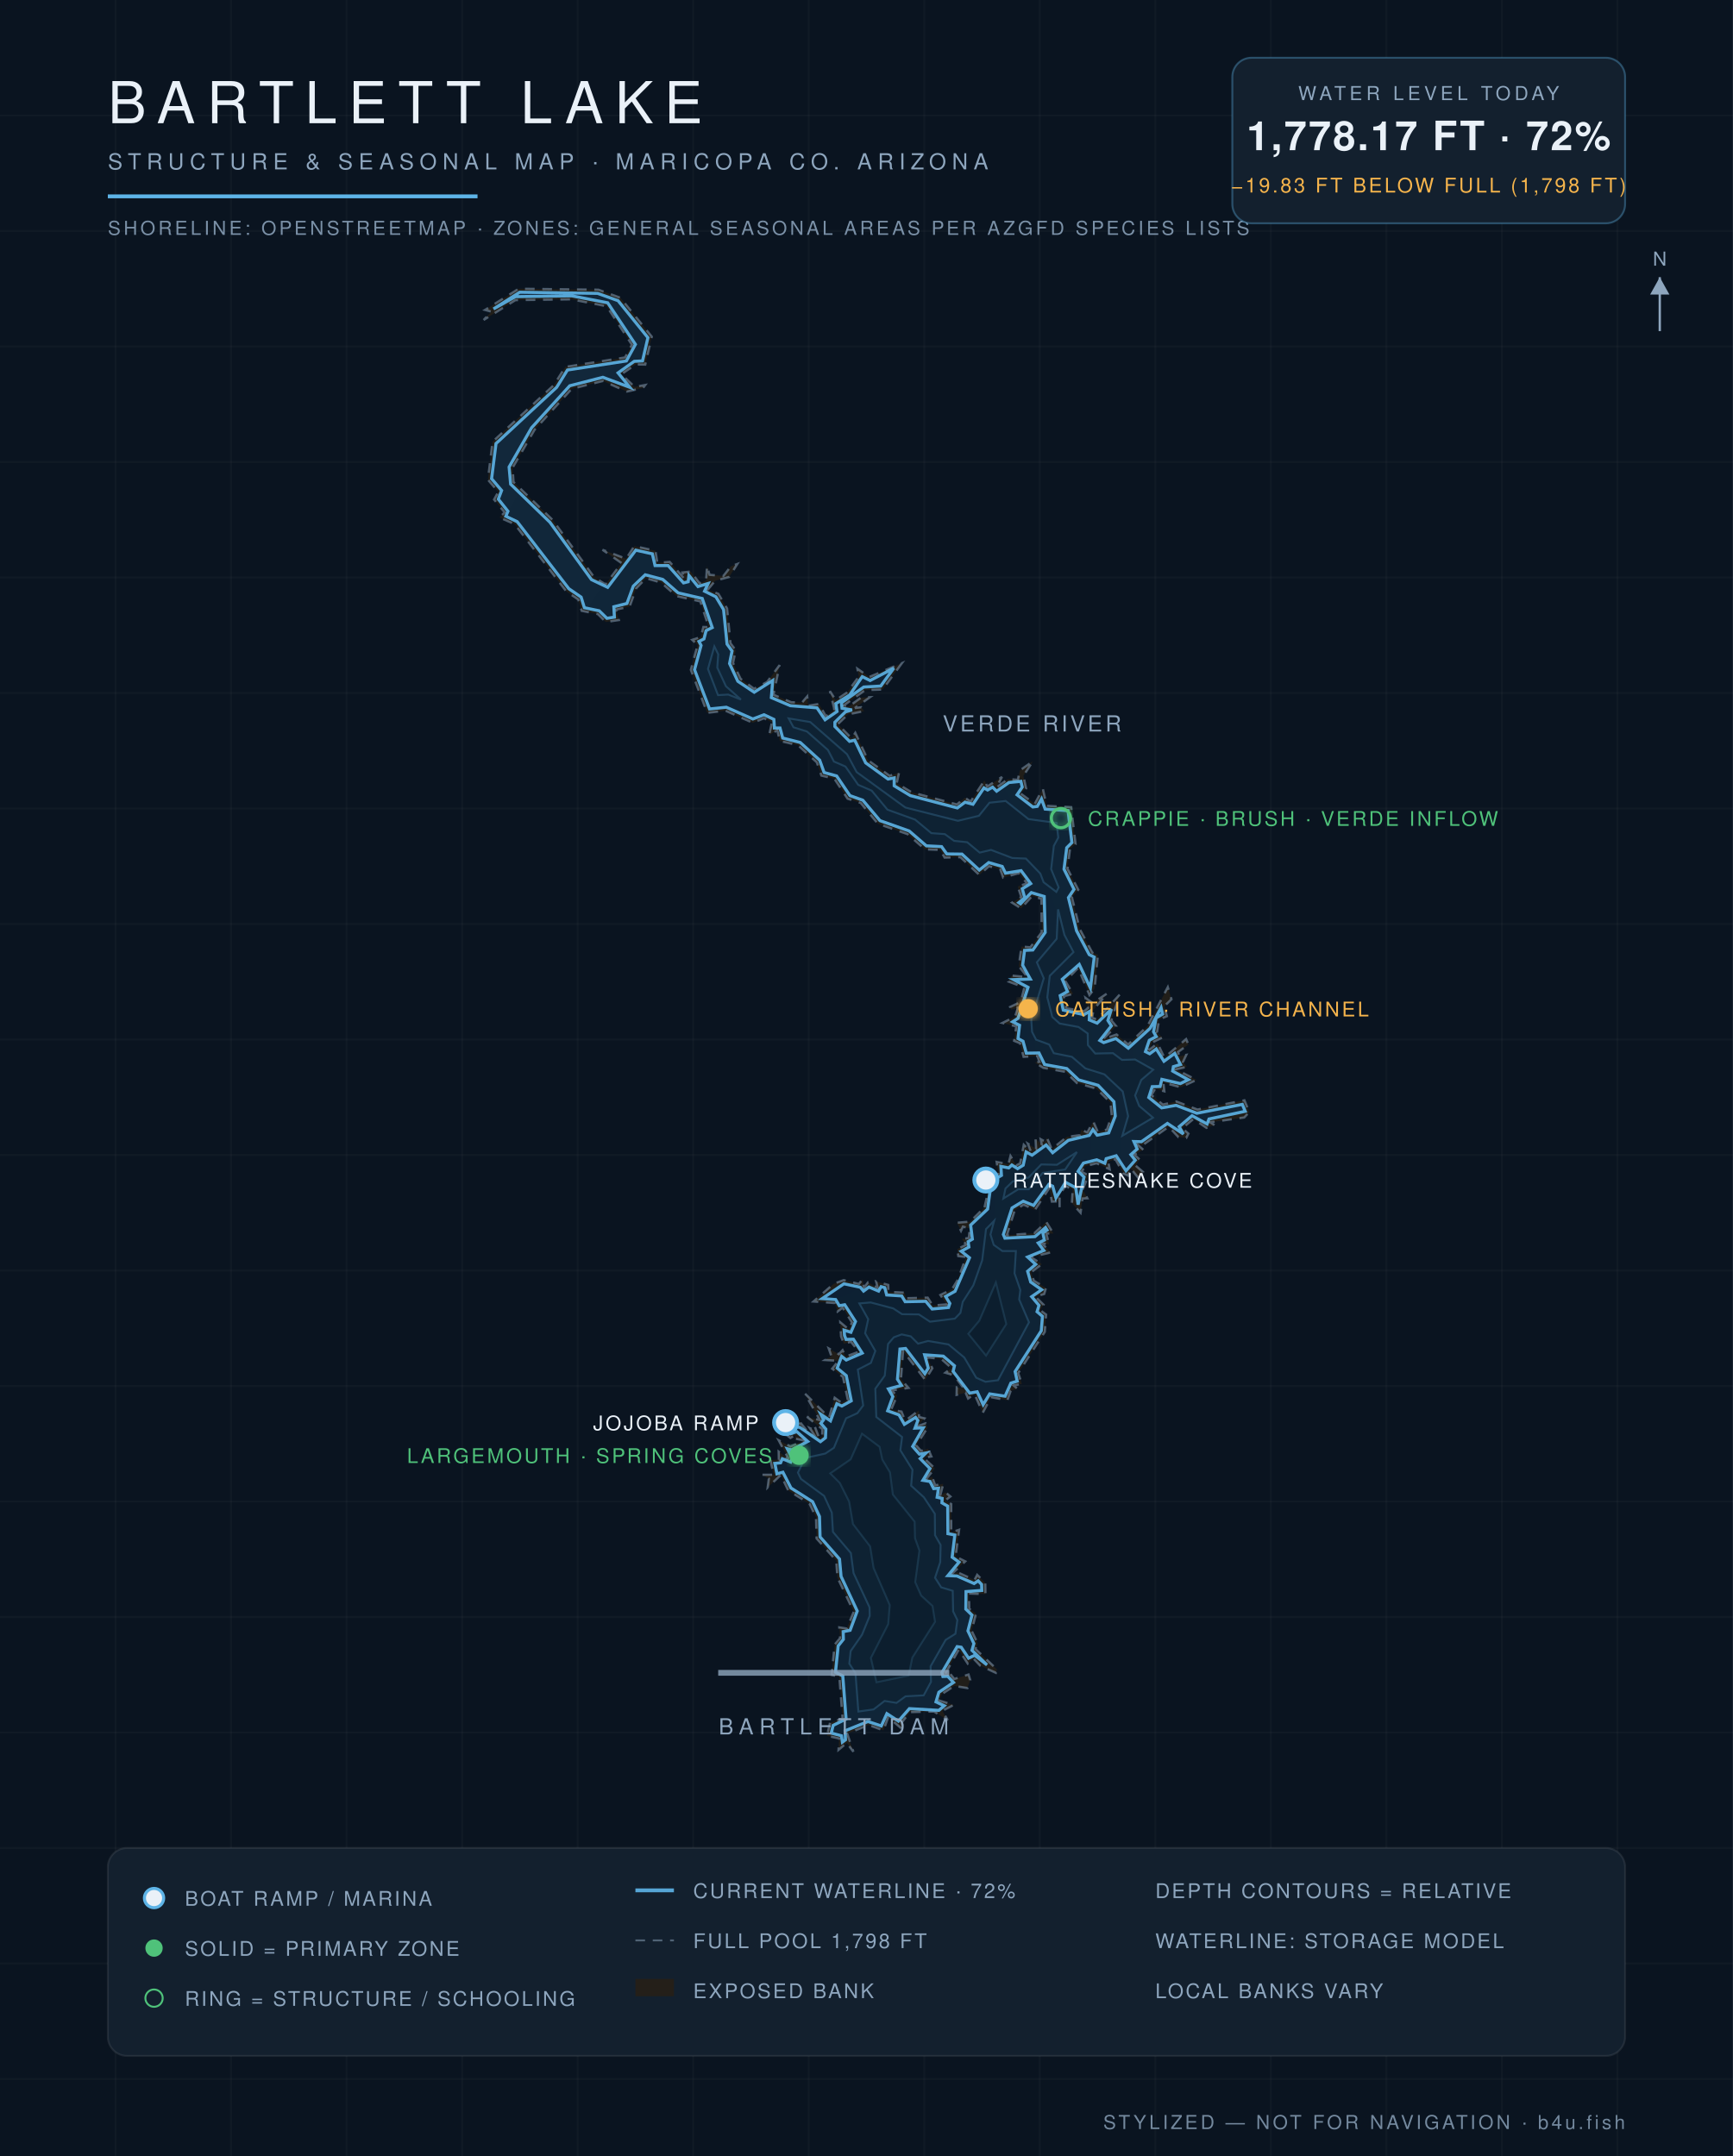
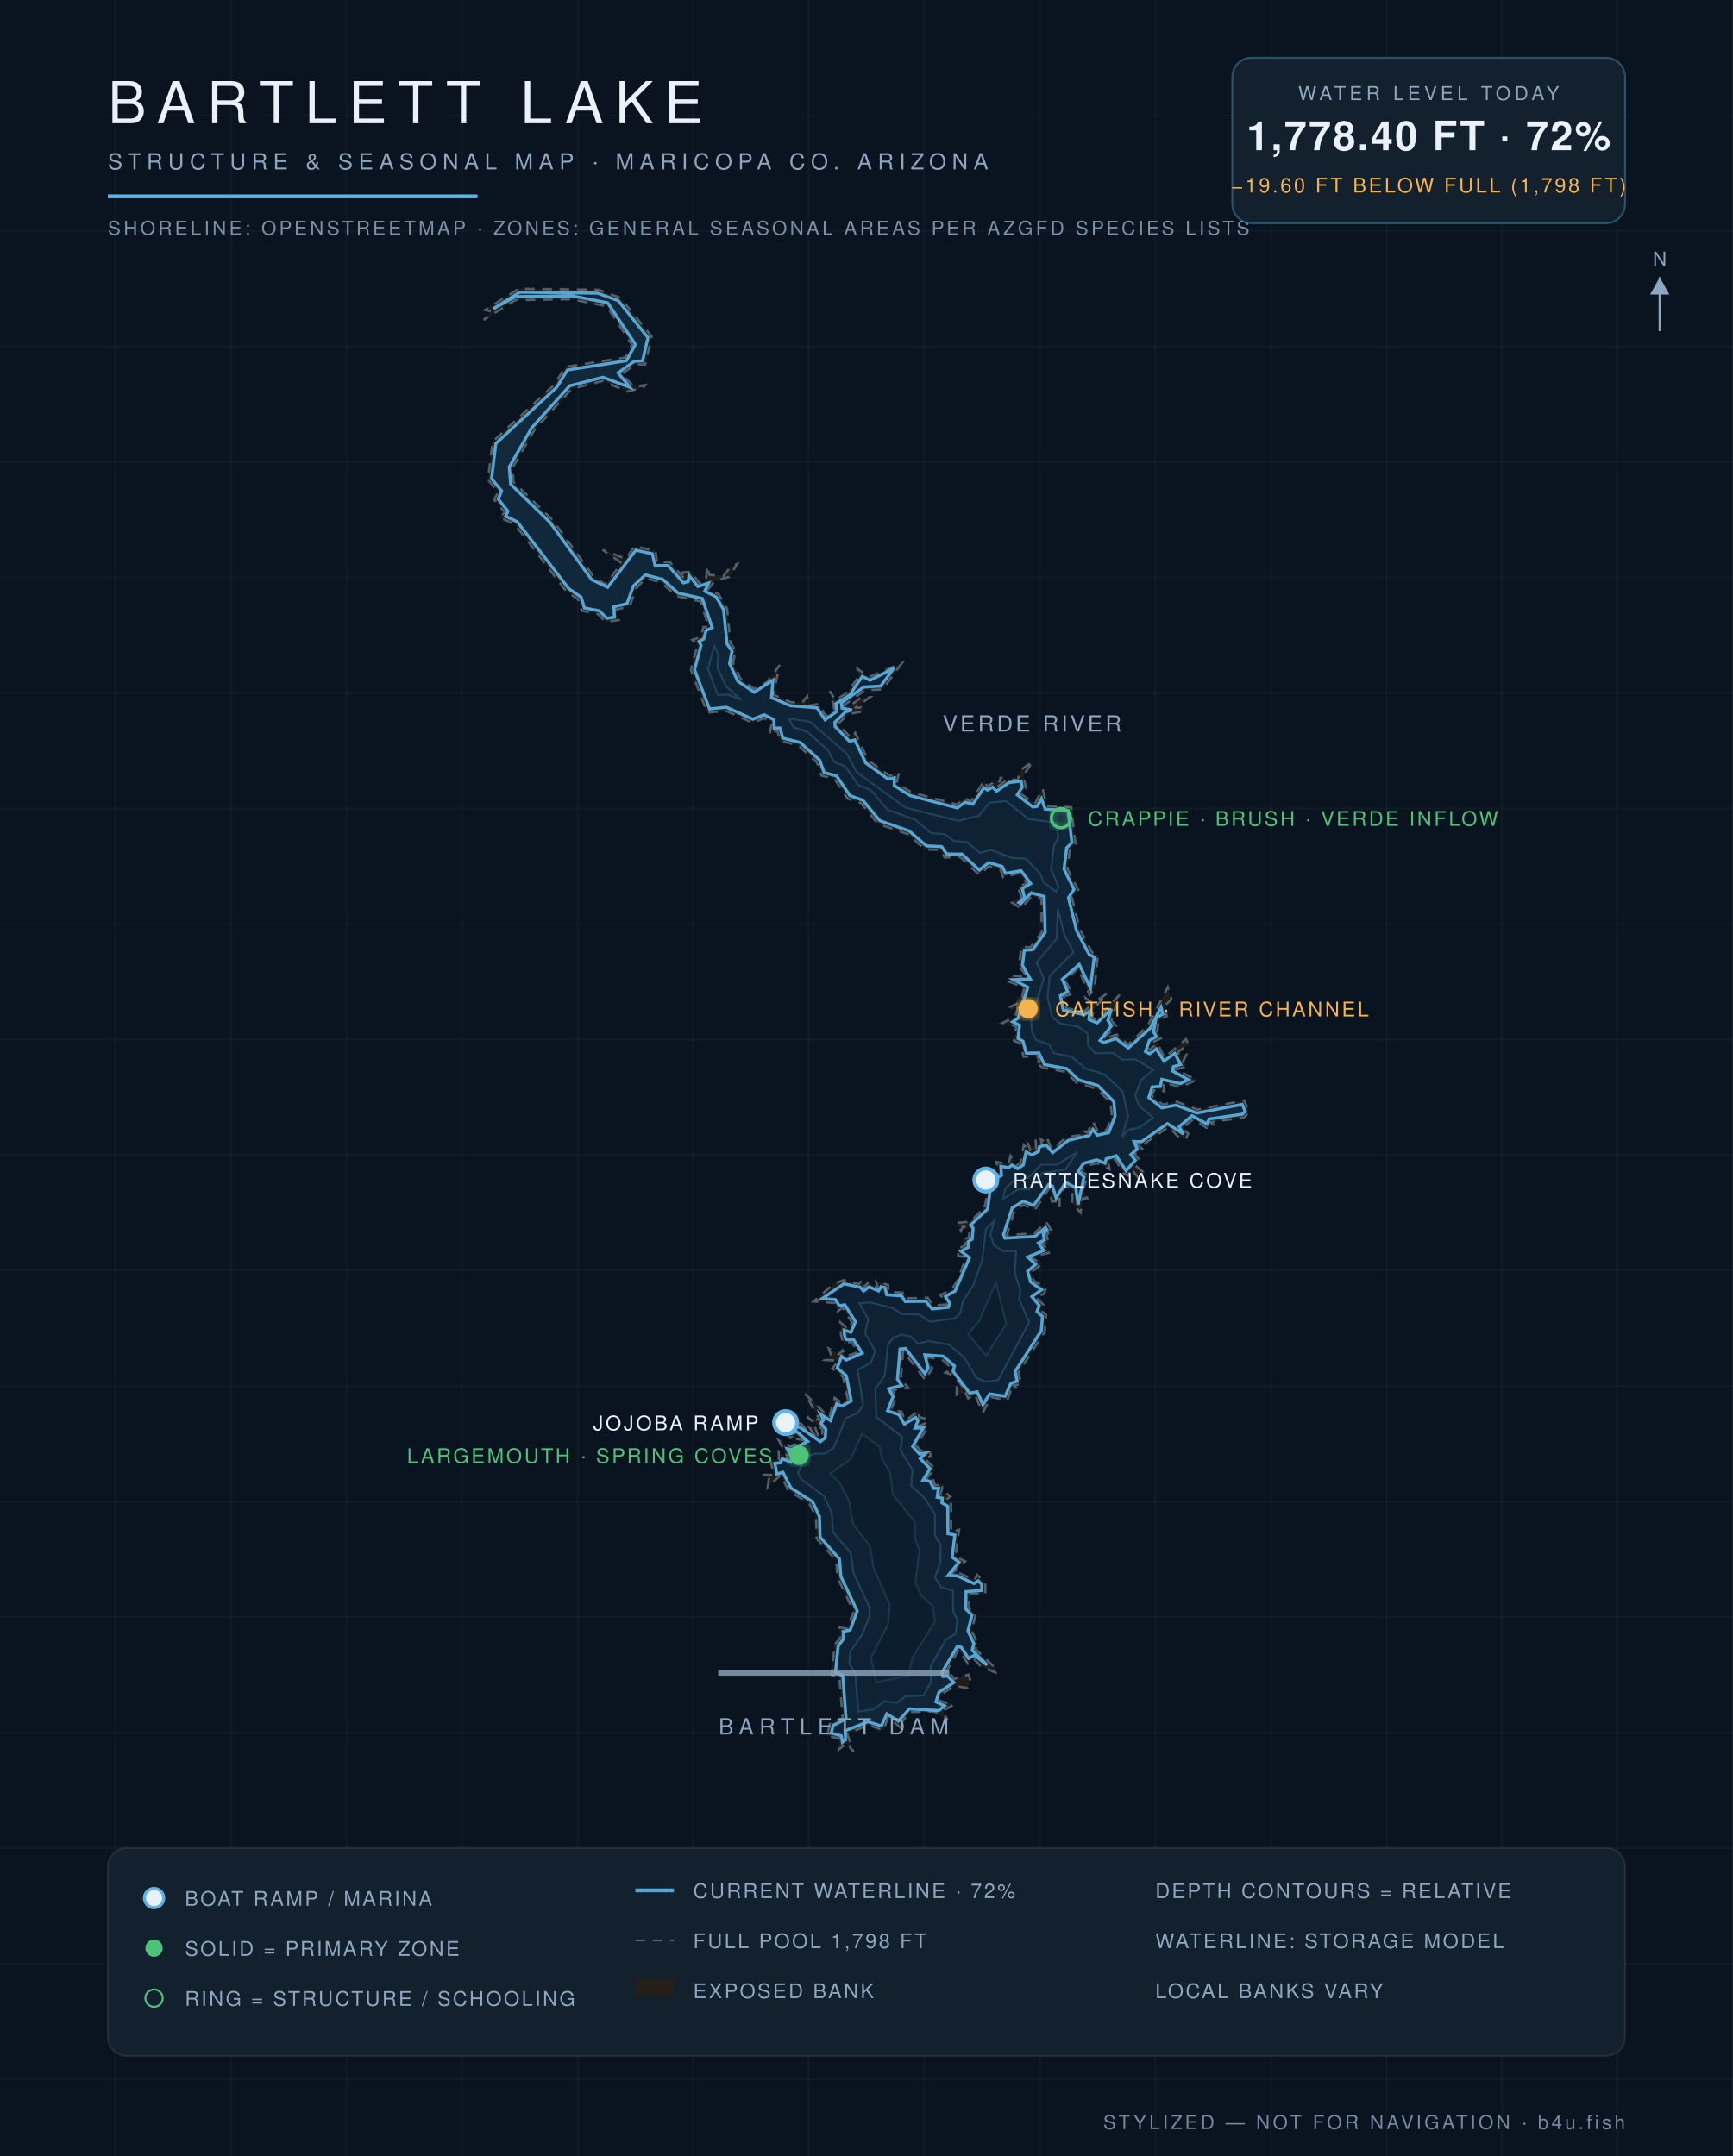
<svg xmlns="http://www.w3.org/2000/svg" viewBox="0 0 900 1120" font-family="Helvetica,Arial,sans-serif">
  <defs>
    <radialGradient id="wg" cx="45%" cy="60%" r="80%">
      <stop offset="0%" stop-color="#0c1f31" />
      <stop offset="55%" stop-color="#102639" />
      <stop offset="100%" stop-color="#13293c" />
    </radialGradient>
    <filter id="glow">
      <feGaussianBlur stdDeviation="2.2" result="b" />
      <feMerge>
        <feMergeNode in="b" />
        <feMergeNode in="SourceGraphic" />
      </feMerge>
    </filter>
  </defs>
  <rect width="900" height="1120" fill="#0a1420" />
  <g stroke="#ffffff" stroke-opacity="0.025">
    <line x1="60" y1="0" x2="60" y2="1120" />
    <line x1="120" y1="0" x2="120" y2="1120" />
    <line x1="180" y1="0" x2="180" y2="1120" />
    <line x1="240" y1="0" x2="240" y2="1120" />
    <line x1="300" y1="0" x2="300" y2="1120" />
    <line x1="360" y1="0" x2="360" y2="1120" />
    <line x1="420" y1="0" x2="420" y2="1120" />
    <line x1="480" y1="0" x2="480" y2="1120" />
    <line x1="540" y1="0" x2="540" y2="1120" />
    <line x1="600" y1="0" x2="600" y2="1120" />
    <line x1="660" y1="0" x2="660" y2="1120" />
    <line x1="720" y1="0" x2="720" y2="1120" />
    <line x1="780" y1="0" x2="780" y2="1120" />
    <line x1="840" y1="0" x2="840" y2="1120" />
    <line x1="0" y1="60" x2="900" y2="60" />
    <line x1="0" y1="120" x2="900" y2="120" />
    <line x1="0" y1="180" x2="900" y2="180" />
    <line x1="0" y1="240" x2="900" y2="240" />
    <line x1="0" y1="300" x2="900" y2="300" />
    <line x1="0" y1="360" x2="900" y2="360" />
    <line x1="0" y1="420" x2="900" y2="420" />
    <line x1="0" y1="480" x2="900" y2="480" />
    <line x1="0" y1="540" x2="900" y2="540" />
    <line x1="0" y1="600" x2="900" y2="600" />
    <line x1="0" y1="660" x2="900" y2="660" />
    <line x1="0" y1="720" x2="900" y2="720" />
    <line x1="0" y1="780" x2="900" y2="780" />
    <line x1="0" y1="840" x2="900" y2="840" />
    <line x1="0" y1="900" x2="900" y2="900" />
    <line x1="0" y1="960" x2="900" y2="960" />
    <line x1="0" y1="1020" x2="900" y2="1020" />
    <line x1="0" y1="1080" x2="900" y2="1080" />
  </g>
  <path d="M 511.3,627.2 L 514.0,615.3 L 511.9,613.1 L 518.5,609.7 L 517.6,603.6 L 523.7,604.8 L 524.8,600.5 L 527.8,605.4 L 529.8,604.4 L 531.7,594.7 L 535.4,598.3 L 533.8,594.1 L 538.1,596.8 L 537.8,591.6 L 541.0,594.4 L 540.5,591.8 L 542.8,593.0 L 543.7,590.9 L 546.2,597.0 L 554.1,590.6 L 560.8,589.7 L 561.6,586.9 L 564.7,588.3 L 567.8,582.6 L 570.1,587.9 L 574.9,586.8 L 577.4,579.4 L 576.7,572.7 L 569.4,565.5 L 559.3,562.6 L 553.3,556.8 L 541.8,554.7 L 537.4,551.9 L 539.8,551.6 L 538.8,548.6 L 531.6,549.0 L 529.7,541.9 L 526.7,540.7 L 527.8,533.2 L 520.6,531.4 L 527.1,528.2 L 528.7,523.5 L 525.2,524.5 L 524.6,523.1 L 530.1,520.5 L 532.0,513.0 L 523.8,509.9 L 525.4,506.8 L 533.6,507.6 L 529.1,501.9 L 530.5,491.7 L 535.1,492.1 L 541.0,484.4 L 540.9,466.9 L 536.0,465.5 L 530.3,471.9 L 525.6,468.9 L 530.4,466.0 L 528.6,460.5 L 533.4,458.9 L 529.0,453.6 L 521.0,455.9 L 519.5,451.6 L 513.6,450.0 L 508.6,454.5 L 498.8,445.3 L 490.6,445.5 L 488.3,441.5 L 480.4,441.2 L 471.3,433.3 L 455.9,427.9 L 447.0,417.1 L 440.2,414.9 L 433.3,404.5 L 426.6,402.9 L 424.2,396.0 L 414.4,387.1 L 405.0,384.9 L 403.7,379.4 L 399.5,381.7 L 400.9,375.3 L 396.8,373.1 L 391.0,375.5 L 376.8,369.2 L 367.3,370.3 L 358.8,348.0 L 362.3,335.0 L 359.5,332.4 L 364.0,330.9 L 365.3,325.7 L 368.1,325.8 L 363.7,312.4 L 351.4,309.7 L 343.3,302.6 L 335.5,300.4 L 330.4,305.6 L 327.0,315.1 L 319.9,316.7 L 321.4,322.1 L 314.6,323.1 L 310.5,319.0 L 302.1,317.3 L 300.3,311.4 L 294.1,307.2 L 267.3,272.3 L 259.4,268.8 L 262.1,266.2 L 256.6,259.5 L 258.8,255.5 L 253.4,249.2 L 255.8,229.5 L 287.7,200.0 L 293.6,190.6 L 324.6,185.7 L 328.2,179.1 L 315.1,159.1 L 296.8,155.5 L 267.7,155.9 L 251.2,166.2 L 255.2,161.9 L 251.9,161.0 L 269.4,150.0 L 310.8,150.5 L 322.2,154.7 L 338.5,174.9 L 335.1,189.4 L 330.2,189.3 L 322.7,194.4 L 329.6,201.0 L 335.1,200.0 L 334.0,201.5 L 325.6,203.4 L 313.1,197.9 L 296.9,202.0 L 277.6,223.3 L 266.2,243.0 L 266.7,250.4 L 287.0,270.1 L 308.6,299.9 L 314.5,303.6 L 322.8,292.5 L 312.9,285.6 L 325.2,290.3 L 329.4,283.7 L 340.4,286.1 L 341.4,292.4 L 347.8,291.9 L 355.8,301.1 L 354.4,297.4 L 358.7,296.9 L 363.3,303.0 L 366.7,301.6 L 367.2,294.0 L 368.5,298.6 L 375.7,299.2 L 379.6,294.2 L 382.9,293.0 L 378.7,299.7 L 371.4,301.7 L 367.6,306.3 L 373.1,308.5 L 377.6,316.1 L 379.4,334.2 L 382.1,337.8 L 380.7,344.4 L 384.6,352.6 L 391.6,357.8 L 398.4,354.3 L 404.9,345.5 L 401.7,360.9 L 410.9,364.8 L 416.5,365.0 L 419.2,361.8 L 419.7,366.6 L 425.3,365.7 L 429.0,372.2 L 433.3,368.3 L 431.0,359.0 L 434.0,363.7 L 440.0,359.7 L 446.0,351.5 L 445.3,347.4 L 451.4,351.7 L 468.4,344.5 L 458.4,358.2 L 449.3,358.5 L 438.3,366.4 L 440.7,367.1 L 447.2,362.4 L 451.8,362.2 L 444.0,367.8 L 447.3,367.4 L 448.8,369.4 L 440.4,371.1 L 435.1,376.2 L 442.3,383.6 L 444.2,380.7 L 450.8,394.9 L 462.0,403.0 L 466.9,401.4 L 465.7,406.9 L 473.5,411.6 L 497.0,417.9 L 501.1,414.4 L 504.1,416.4 L 511.3,405.4 L 512.7,408.6 L 520.4,403.6 L 517.3,409.2 L 523.5,404.7 L 528.6,405.1 L 529.7,400.2 L 536.4,395.5 L 531.5,403.0 L 532.9,409.6 L 529.9,412.1 L 537.4,417.6 L 541.6,409.8 L 543.6,418.6 L 556.3,419.3 L 558.6,438.5 L 555.7,441.0 L 554.4,451.3 L 560.0,462.2 L 556.7,466.1 L 560.8,482.7 L 567.3,494.9 L 570.2,496.0 L 568.5,513.5 L 565.8,516.9 L 559.9,502.8 L 553.3,509.7 L 557.3,516.3 L 552.5,517.5 L 553.8,523.8 L 563.1,525.3 L 565.1,523.6 L 563.8,518.4 L 567.5,521.1 L 575.1,516.0 L 567.9,524.5 L 567.2,528.7 L 569.7,529.6 L 581.5,516.7 L 577.2,530.1 L 579.7,533.1 L 572.9,539.8 L 579.9,537.4 L 585.9,542.6 L 595.9,533.1 L 606.5,512.8 L 608.4,519.1 L 604.7,522.7 L 606.0,527.9 L 602.0,529.6 L 600.9,536.3 L 603.7,539.0 L 598.4,541.5 L 596.6,545.6 L 601.2,542.0 L 604.7,549.4 L 616.0,539.8 L 617.2,542.6 L 611.8,546.5 L 612.5,548.7 L 616.1,548.0 L 614.4,551.6 L 616.4,554.2 L 610.6,555.5 L 621.4,561.0 L 613.2,564.8 L 604.2,562.4 L 604.7,566.9 L 599.9,565.6 L 598.0,568.9 L 603.9,573.8 L 610.9,572.2 L 621.9,576.4 L 646.3,571.6 L 648.8,577.7 L 646.2,580.5 L 628.5,583.0 L 630.8,584.5 L 626.6,585.9 L 619.8,581.3 L 614.0,586.1 L 617.2,588.9 L 616.1,591.1 L 612.0,590.7 L 607.0,585.3 L 593.1,595.1 L 590.3,594.2 L 593.8,597.3 L 589.1,599.8 L 591.9,602.4 L 589.9,605.6 L 593.6,608.8 L 591.5,612.3 L 587.2,606.9 L 585.9,610.7 L 583.4,609.6 L 579.3,602.2 L 575.6,603.5 L 576.3,607.4 L 569.5,604.3 L 563.7,605.8 L 561.7,608.7 L 565.3,610.6 L 562.3,617.9 L 564.7,622.5 L 562.2,622.6 L 561.2,630.0 L 556.7,625.0 L 557.1,617.9 L 553.4,616.1 L 550.3,620.7 L 550.3,627.2 L 549.6,624.1 L 546.3,624.2 L 545.0,617.1 L 537.5,628.5 L 531.6,625.8 L 527.0,628.7 L 522.9,641.7 L 537.2,640.6 L 543.4,634.8 L 547.1,640.8 L 543.4,640.8 L 544.8,646.4 L 541.1,645.9 L 545.7,650.6 L 535.5,653.1 L 541.1,656.7 L 535.5,660.9 L 536.9,665.3 L 543.2,669.1 L 542.3,672.2 L 537.7,673.6 L 542.0,677.8 L 540.2,680.6 L 543.3,682.9 L 542.6,691.9 L 528.8,713.3 L 530.7,718.9 L 526.4,719.7 L 528.4,721.4 L 524.9,722.5 L 523.2,727.4 L 514.7,725.8 L 510.4,733.9 L 506.1,724.2 L 502.8,726.5 L 501.5,723.5 L 496.8,724.6 L 496.9,720.7 L 500.5,721.2 L 495.4,714.4 L 491.0,713.1 L 494.2,710.7 L 488.9,706.0 L 481.5,705.1 L 484.2,710.8 L 480.5,716.8 L 469.0,701.8 L 467.9,716.4 L 471.8,721.0 L 463.1,722.3 L 465.9,725.1 L 462.8,732.3 L 468.2,733.3 L 470.1,738.1 L 477.2,732.7 L 477.3,736.1 L 480.1,736.8 L 476.7,740.8 L 480.7,739.4 L 481.7,741.7 L 475.8,750.9 L 478.3,753.7 L 482.0,752.6 L 483.7,756.6 L 479.7,757.3 L 485.5,762.8 L 481.0,768.3 L 484.1,767.2 L 485.7,771.6 L 489.9,770.8 L 488.3,776.9 L 491.1,775.3 L 493.6,777.4 L 490.7,779.6 L 494.0,781.3 L 494.0,796.1 L 498.1,794.7 L 496.3,808.6 L 501.3,811.1 L 494.0,817.9 L 497.1,816.7 L 506.1,820.8 L 507.5,818.1 L 511.7,822.3 L 511.8,828.1 L 503.2,827.8 L 503.4,835.8 L 506.9,838.2 L 504.6,847.1 L 507.8,853.8 L 506.6,856.6 L 517.8,867.3 L 517.2,869.0 L 509.1,865.3 L 505.6,861.6 L 502.6,864.2 L 497.9,857.0 L 490.9,869.5 L 492.5,868.3 L 495.6,872.2 L 503.0,869.9 L 503.9,872.8 L 502.4,876.9 L 495.6,875.8 L 489.2,880.0 L 487.8,883.4 L 495.3,885.7 L 489.4,888.7 L 492.2,893.6 L 485.1,889.1 L 472.6,889.4 L 468.3,894.8 L 469.2,898.8 L 461.3,892.0 L 458.8,898.9 L 451.1,896.1 L 440.0,900.6 L 443.2,910.0 L 439.8,905.4 L 435.5,909.0 L 435.8,903.1 L 429.5,901.7 L 431.1,894.9 L 437.6,892.7 L 435.9,871.0 L 431.9,870.1 L 433.5,854.3 L 436.3,851.0 L 435.9,845.4 L 439.8,846.0 L 443.4,837.3 L 434.9,819.4 L 434.3,810.7 L 424.1,799.2 L 423.8,788.2 L 420.4,781.1 L 409.4,774.3 L 405.5,766.2 L 398.7,772.7 L 399.3,768.1 L 395.8,766.1 L 401.8,766.1 L 400.1,758.4 L 404.5,758.3 L 404.4,754.1 L 409.6,758.0 L 404.4,748.2 L 410.5,751.4 L 417.7,748.3 L 412.8,747.3 L 413.1,745.4 L 410.5,747.0 L 404.8,742.5 L 406.6,738.4 L 415.5,739.7 L 414.4,737.4 L 419.0,743.2 L 422.6,745.0 L 420.6,741.9 L 423.3,743.1 L 423.2,741.2 L 425.5,747.2 L 427.0,746.1 L 427.1,742.4 L 419.1,736.0 L 425.8,737.7 L 418.0,723.9 L 430.6,736.4 L 433.5,726.1 L 436.9,728.6 L 440.3,727.2 L 437.8,715.3 L 432.2,711.0 L 435.5,706.9 L 428.5,706.5 L 431.8,704.5 L 430.4,700.5 L 435.7,703.5 L 437.6,701.4 L 439.2,704.7 L 446.1,702.2 L 441.9,697.0 L 438.3,698.1 L 436.8,694.2 L 436.4,686.9 L 440.8,690.6 L 442.5,687.0 L 437.6,679.3 L 435.0,681.3 L 433.5,676.9 L 422.5,676.1 L 433.0,666.9 L 438.2,665.0 L 446.1,667.0 L 447.9,664.6 L 448.7,668.9 L 450.8,666.2 L 455.8,668.9 L 455.0,665.7 L 461.3,667.5 L 461.4,671.1 L 469.7,671.5 L 470.6,674.4 L 481.8,674.1 L 484.4,678.2 L 491.6,677.6 L 488.4,672.7 L 494.4,669.8 L 497.6,664.5 L 501.7,653.0 L 497.7,652.5 L 497.2,648.9 L 501.8,646.6 L 499.5,643.6 L 503.2,643.1 L 503.6,638.2 L 500.1,637.2 L 499.1,639.4 L 497.0,635.2 L 503.9,634.6 L 511.3,627.2 Z" fill="#241f19" fill-opacity="0.9" stroke="#8ea6be" stroke-opacity="0.5" stroke-width="1.2" stroke-dasharray="5 4" />
-   <path d="M 256.3,160.5 L 269.9,151.8 L 310.4,152.4 L 321.0,156.2 L 336.5,175.4 L 333.7,187.5 L 329.4,187.7 L 321.0,193.7 L 327.1,201.2 L 313.1,196.0 L 295.9,200.4 L 276.1,222.2 L 264.4,242.6 L 265.2,251.5 L 285.6,271.3 L 307.2,301.1 L 315.6,305.1 L 330.2,285.8 L 338.8,287.7 L 340.2,293.8 L 347.0,293.8 L 355.0,302.8 L 357.4,302.2 L 357.8,298.9 L 362.5,304.7 L 367.8,303.1 L 365.9,307.1 L 371.8,310.0 L 375.8,316.7 L 377.6,334.6 L 380.2,338.2 L 378.9,344.7 L 383.2,353.9 L 391.7,359.6 L 401.3,353.5 L 400.6,362.4 L 410.5,366.6 L 424.3,367.7 L 428.5,373.9 L 434.7,369.6 L 434.1,365.5 L 441.3,361.0 L 447.8,351.5 L 451.9,353.5 L 464.2,347.1 L 457.4,356.4 L 448.6,356.9 L 437.0,365.1 L 437.3,367.9 L 442.5,368.8 L 439.1,369.8 L 433.6,375.2 L 433.6,377.4 L 441.2,385.1 L 443.9,384.5 L 449.6,396.3 L 461.2,404.7 L 464.4,404.1 L 464.4,408.2 L 472.8,413.3 L 497.2,419.7 L 501.2,416.7 L 505.3,417.8 L 511.0,409.3 L 512.9,410.4 L 515.5,408.9 L 517.6,411.0 L 524.0,406.5 L 530.2,405.9 L 530.9,408.9 L 528.2,412.9 L 536.4,419.2 L 538.7,418.9 L 540.9,415.0 L 542.8,420.3 L 554.7,421.1 L 556.7,437.7 L 554.0,440.4 L 552.6,451.5 L 557.8,462.0 L 554.9,466.3 L 559.1,483.5 L 565.7,495.9 L 568.3,497.2 L 566.3,513.3 L 560.5,501.0 L 551.7,508.7 L 554.4,515.1 L 550.6,517.2 L 552.2,524.7 L 562.9,527.1 L 565.9,525.4 L 565.7,529.8 L 569.8,531.5 L 577.2,524.2 L 575.4,530.1 L 577.2,532.9 L 571.2,540.5 L 573.2,541.6 L 579.5,539.5 L 586.0,544.5 L 597.3,534.2 L 603.0,523.4 L 603.8,526.8 L 600.4,528.8 L 599.1,536.0 L 600.5,538.5 L 596.9,540.4 L 594.9,546.3 L 597.1,547.4 L 600.5,544.9 L 604.5,551.3 L 610.1,547.2 L 613.1,553.0 L 609.4,554.1 L 609.0,556.4 L 617.2,560.9 L 613.0,562.9 L 603.4,560.7 L 602.5,564.4 L 598.4,564.5 L 596.6,570.1 L 603.3,575.5 L 610.8,574.2 L 621.6,578.3 L 645.2,573.7 L 646.7,577.3 L 627.9,581.3 L 626.9,583.9 L 619.1,579.6 L 612.4,585.3 L 614.6,589.1 L 606.3,583.6 L 592.8,593.1 L 588.9,593.0 L 590.6,596.9 L 587.3,599.8 L 589.6,602.7 L 584.8,608.2 L 579.7,600.4 L 574.5,601.9 L 573.8,604.3 L 569.6,602.5 L 562.7,604.2 L 559.9,608.5 L 563.0,611.4 L 559.9,625.8 L 558.7,617.0 L 553.4,614.2 L 548.4,622.3 L 546.7,616.2 L 544.7,615.3 L 536.8,626.2 L 531.4,624.0 L 525.6,627.5 L 521.1,641.3 L 521.9,643.2 L 537.5,642.4 L 543.0,637.7 L 543.8,639.0 L 541.6,640.4 L 542.4,644.2 L 539.2,645.7 L 542.1,649.6 L 533.7,653.0 L 537.9,656.8 L 533.7,660.4 L 535.3,666.0 L 541.0,670.0 L 535.8,673.6 L 539.6,678.1 L 538.6,681.4 L 541.4,683.8 L 540.8,691.3 L 527.2,712.5 L 528.3,717.5 L 525.0,718.5 L 522.0,725.3 L 514.0,724.1 L 510.6,729.7 L 507.5,723.0 L 503.6,723.7 L 495.0,712.4 L 495.7,709.5 L 489.9,704.5 L 480.2,703.8 L 482.1,710.7 L 480.3,713.6 L 470.3,700.5 L 467.4,700.8 L 466.1,716.5 L 468.2,719.7 L 461.4,721.5 L 463.7,725.5 L 461.0,732.9 L 466.9,735.0 L 469.7,739.9 L 475.5,736.3 L 476.7,737.9 L 475.2,741.9 L 479.5,741.7 L 474.0,751.4 L 477.5,755.4 L 480.9,754.8 L 477.9,757.7 L 483.0,762.9 L 479.3,769.0 L 483.0,769.6 L 484.9,773.3 L 487.4,773.1 L 486.7,777.8 L 489.3,778.4 L 489.2,780.7 L 492.2,782.4 L 492.3,796.7 L 495.9,797.4 L 494.5,808.9 L 498.1,811.5 L 492.3,818.5 L 497.0,818.7 L 505.9,822.6 L 508.0,821.2 L 509.8,823.1 L 509.9,826.2 L 501.7,826.8 L 501.6,835.9 L 504.8,839.0 L 502.7,847.2 L 505.8,853.8 L 504.8,857.3 L 512.6,864.9 L 506.2,859.9 L 503.0,861.4 L 499.2,855.7 L 497.1,855.4 L 489.2,868.9 L 489.7,870.9 L 492.2,870.8 L 495.2,874.0 L 487.6,879.1 L 486.1,884.1 L 490.4,886.1 L 487.6,888.5 L 472.3,887.6 L 466.6,894.1 L 460.6,890.2 L 457.7,896.6 L 450.8,894.3 L 438.9,899.1 L 439.1,903.8 L 437.5,905.0 L 437.0,901.7 L 431.7,900.3 L 432.7,896.3 L 439.4,893.0 L 437.7,870.6 L 433.9,868.7 L 435.3,855.0 L 438.0,851.6 L 437.9,847.6 L 441.5,846.9 L 445.2,836.9 L 436.8,818.9 L 436.0,809.9 L 425.9,798.4 L 425.6,787.8 L 422.0,780.1 L 410.8,773.0 L 406.6,764.8 L 403.5,765.6 L 402.4,760.2 L 405.4,759.9 L 406.3,757.8 L 410.6,759.5 L 411.4,757.4 L 408.9,752.6 L 411.1,753.2 L 419.5,748.8 L 413.8,743.7 L 410.7,744.8 L 407.1,741.9 L 407.7,740.4 L 415.4,741.5 L 426.1,748.9 L 428.7,746.9 L 428.9,742.4 L 426.3,739.4 L 427.7,737.6 L 426.3,734.7 L 431.3,738.1 L 434.6,729.2 L 437.2,730.4 L 442.1,727.7 L 439.5,714.6 L 434.8,710.7 L 437.1,704.6 L 439.5,706.5 L 447.8,702.9 L 443.2,695.7 L 439.4,695.8 L 438.6,693.8 L 438.4,691.0 L 441.9,692.1 L 444.3,686.5 L 438.7,677.8 L 435.9,678.3 L 434.0,675.1 L 427.0,674.6 L 438.3,666.9 L 446.8,668.7 L 448.5,670.7 L 451.3,668.6 L 456.3,670.7 L 457.6,668.4 L 459.5,668.9 L 460.5,672.7 L 468.3,673.2 L 470.1,676.2 L 480.8,676.0 L 484.1,680.0 L 492.6,679.2 L 493.3,677.1 L 491.1,673.5 L 496.0,670.8 L 503.5,653.4 L 499.2,650.0 L 503.2,647.8 L 502.8,645.0 L 505.0,643.7 L 504.1,636.4 L 512.9,628.1 L 514.9,613.6 L 520.1,610.6 L 519.8,605.9 L 523.9,606.7 L 525.5,605.2 L 528.5,607.1 L 531.4,605.3 L 532.9,598.4 L 536.0,600.1 L 543.3,594.8 L 546.7,598.8 L 554.8,592.4 L 565.7,589.8 L 567.6,586.8 L 569.8,589.7 L 575.8,588.5 L 579.2,579.8 L 578.5,572.3 L 570.3,563.8 L 560.2,561.0 L 554.0,555.1 L 542.5,553.0 L 539.6,547.0 L 533.0,547.1 L 531.3,540.9 L 528.7,539.5 L 529.5,532.6 L 525.9,530.8 L 528.7,529.0 L 533.9,512.9 L 526.4,508.9 L 535.1,508.6 L 531.1,501.4 L 532.1,493.7 L 536.4,493.5 L 542.8,484.4 L 542.3,465.7 L 535.6,463.7 L 530.0,469.5 L 529.1,468.9 L 532.2,466.4 L 530.9,461.7 L 535.3,459.0 L 530.3,452.3 L 522.2,453.6 L 520.5,450.1 L 513.5,448.1 L 508.6,452.0 L 499.6,443.7 L 491.7,443.6 L 489.0,439.8 L 481.1,439.4 L 472.2,431.7 L 457.0,426.3 L 448.1,415.7 L 441.4,413.3 L 434.5,403.1 L 428.0,401.3 L 425.7,394.9 L 415.6,385.7 L 406.5,383.4 L 405.1,378.2 L 402.2,378.2 L 401.9,373.7 L 396.8,371.3 L 391.0,373.5 L 377.2,367.4 L 368.5,368.3 L 360.7,347.9 L 364.1,335.3 L 363.0,333.2 L 365.6,331.9 L 366.7,327.6 L 369.9,326.0 L 364.7,310.9 L 352.2,308.0 L 344.2,301.0 L 335.1,298.6 L 328.9,304.5 L 325.6,313.5 L 318.8,315.2 L 319.1,320.6 L 315.2,321.2 L 311.2,317.3 L 303.5,315.7 L 301.8,310.2 L 295.4,305.8 L 268.6,271.0 L 262.7,268.2 L 263.8,265.6 L 258.8,259.3 L 260.5,254.8 L 255.3,248.7 L 257.6,230.4 L 289.1,201.2 L 294.7,192.2 L 325.3,187.5 L 330.0,178.9 L 315.6,157.3 L 297.0,153.7 L 267.7,154.1 L 256.3,160.5 Z" fill="url(#wg)" stroke="#5eb4e7" stroke-opacity="0.9" stroke-width="1.6" />
-   <path d="M 371.0,335.8 L 373.0,339.9 L 372.5,346.8 L 377.0,356.5 L 384.8,363.4 L 378.2,360.8 L 372.9,361.1 L 367.7,347.5 L 371.0,335.8 Z" fill="#0e2233" stroke="#5eb4e7" stroke-opacity="0.22" stroke-width="1" />
-   <path d="M 409.6,373.2 L 420.8,375.1 L 439.9,391.8 L 444.9,401.1 L 470.2,419.5 L 497.5,426.4 L 508.4,423.8 L 513.9,417.0 L 522.3,416.1 L 534.1,425.5 L 548.7,427.5 L 549.6,435.1 L 547.3,439.4 L 545.9,451.5 L 549.8,461.0 L 548.6,463.3 L 542.0,458.3 L 540.3,453.8 L 532.8,446.0 L 525.7,445.7 L 514.7,441.5 L 508.8,442.9 L 502.3,437.5 L 495.5,436.8 L 490.7,433.3 L 483.7,432.8 L 475.3,425.8 L 460.9,420.6 L 452.7,410.7 L 445.7,407.7 L 439.1,398.2 L 433.1,395.6 L 430.0,389.6 L 419.1,380.0 L 412.1,377.8 L 409.6,373.2 Z" fill="#0e2233" stroke="#5eb4e7" stroke-opacity="0.22" stroke-width="1" />
-   <path d="M 549.5,472.4 L 552.8,485.7 L 557.5,494.6 L 545.2,506.9 L 543.9,518.1 L 546.5,528.3 L 550.3,531.7 L 560.1,533.5 L 564.9,536.9 L 565.0,542.9 L 568.8,547.3 L 578.0,547.1 L 582.7,550.6 L 589.5,550.4 L 598.9,555.7 L 592.7,561.0 L 589.5,569.1 L 591.6,574.5 L 598.8,580.6 L 582.9,590.0 L 585.9,579.8 L 583.1,567.0 L 573.6,558.1 L 563.7,555.0 L 556.7,549.0 L 547.3,547.1 L 544.9,542.6 L 538.1,540.1 L 536.0,536.0 L 535.6,529.8 L 542.1,508.2 L 538.5,499.9 L 548.8,487.7 L 549.5,472.4 Z" fill="#0e2233" stroke="#5eb4e7" stroke-opacity="0.22" stroke-width="1" />
-   <path d="M 559.3,598.5 L 553.2,607.5 L 541.5,609.3 L 534.3,617.8 L 528.8,617.8 L 521.1,622.6 L 522.2,617.4 L 526.0,613.7 L 534.2,611.7 L 540.8,604.9 L 548.9,605.1 L 559.3,598.5 Z" fill="#0e2233" stroke="#5eb4e7" stroke-opacity="0.22" stroke-width="1" />
-   <path d="M 516.3,634.2 L 514.4,641.3 L 516.1,646.7 L 520.6,649.9 L 527.6,649.9 L 526.9,661.5 L 529.9,670.1 L 529.3,675.0 L 534.4,686.9 L 518.3,717.0 L 511.8,717.8 L 507.0,715.7 L 500.8,705.2 L 492.6,698.4 L 482.0,696.6 L 476.8,698.0 L 473.0,694.2 L 468.3,693.2 L 464.2,694.7 L 461.2,698.2 L 459.5,714.6 L 454.6,721.4 L 455.1,736.1 L 468.5,746.5 L 467.6,753.4 L 473.9,763.5 L 473.2,771.8 L 479.8,777.8 L 485.5,786.4 L 485.6,797.5 L 488.5,802.6 L 488.3,811.5 L 485.6,819.6 L 488.8,824.6 L 494.8,826.4 L 495.0,837.1 L 497.2,841.6 L 496.2,848.7 L 491.1,851.9 L 483.3,865.6 L 483.5,873.7 L 479.7,880.7 L 470.3,881.2 L 465.6,884.6 L 459.4,883.6 L 453.7,888.0 L 445.8,889.1 L 444.3,869.2 L 441.1,864.2 L 441.8,857.7 L 447.7,849.2 L 451.7,839.4 L 451.6,835.0 L 443.3,817.2 L 441.9,806.8 L 432.6,795.8 L 432.0,785.8 L 428.0,777.1 L 416.0,768.3 L 414.4,765.0 L 418.2,757.4 L 428.6,755.1 L 433.1,752.1 L 439.4,736.8 L 445.3,734.1 L 448.3,730.1 L 445.5,711.5 L 452.3,708.0 L 454.6,701.8 L 449.3,692.6 L 450.9,685.3 L 446.3,677.1 L 452.2,676.6 L 463.9,679.7 L 468.5,682.7 L 477.2,682.8 L 483.0,686.6 L 495.9,685.0 L 498.8,682.0 L 500.0,676.3 L 505.5,667.7 L 510.1,654.7 L 512.1,638.5 L 516.3,634.2 Z" fill="#0e2233" stroke="#5eb4e7" stroke-opacity="0.22" stroke-width="1" />
-   <path d="M 522.6,687.8 L 512.1,704.2 L 502.9,692.9 L 508.6,686.1 L 517.2,666.3 L 522.6,687.8 Z" fill="#0c1e2e" stroke="#5eb4e7" stroke-opacity="0.15" stroke-width="1" />
-   <path d="M 475.0,790.5 L 475.2,799.1 L 477.5,805.5 L 475.3,821.9 L 478.4,828.9 L 484.3,834.3 L 485.6,842.5 L 473.8,861.1 L 471.9,870.4 L 455.2,873.9 L 452.3,861.3 L 461.3,843.7 L 462.1,833.8 L 453.7,814.5 L 451.9,803.3 L 443.0,791.7 L 441.0,780.0 L 436.2,770.4 L 431.2,765.4 L 441.8,758.1 L 447.7,744.8 L 456.8,751.6 L 458.2,758.2 L 462.2,764.9 L 463.7,776.4 L 475.0,790.5 Z" fill="#0c1e2e" stroke="#5eb4e7" stroke-opacity="0.15" stroke-width="1" />
+   <path d="M 256.2,160.4 L 269.9,151.8 L 310.4,152.3 L 321.1,156.2 L 336.5,175.4 L 333.7,187.5 L 329.4,187.7 L 321.0,193.7 L 327.1,201.2 L 313.1,196.0 L 295.9,200.4 L 276.1,222.3 L 264.5,242.6 L 265.2,251.5 L 285.6,271.3 L 307.3,301.1 L 315.6,305.1 L 330.2,285.8 L 338.8,287.7 L 340.2,293.8 L 347.0,293.8 L 355.0,302.8 L 357.4,302.1 L 357.8,298.8 L 362.5,304.7 L 368.0,302.9 L 366.0,307.1 L 371.9,310.0 L 375.8,316.7 L 377.6,334.6 L 380.2,338.2 L 378.9,344.7 L 383.2,353.9 L 391.7,359.6 L 401.4,353.4 L 400.7,362.4 L 410.5,366.6 L 424.3,367.7 L 428.5,373.9 L 434.7,369.5 L 434.1,365.5 L 441.3,361.0 L 447.8,351.4 L 451.9,353.4 L 464.3,347.1 L 457.4,356.4 L 448.6,356.9 L 437.0,365.1 L 437.3,367.9 L 442.5,368.8 L 439.1,369.8 L 433.6,375.2 L 433.7,377.4 L 441.2,385.1 L 443.9,384.4 L 449.6,396.3 L 461.2,404.7 L 464.5,404.1 L 464.4,408.1 L 472.8,413.3 L 497.2,419.7 L 501.2,416.7 L 505.2,417.8 L 511.0,409.2 L 512.9,410.4 L 515.5,408.9 L 517.6,411.0 L 524.0,406.5 L 530.3,405.8 L 530.9,408.9 L 528.3,412.9 L 536.4,419.2 L 538.6,418.9 L 540.9,414.9 L 542.8,420.3 L 554.7,421.1 L 556.7,437.7 L 554.0,440.4 L 552.6,451.5 L 557.8,462.0 L 554.9,466.3 L 559.1,483.4 L 565.7,495.9 L 568.3,497.2 L 566.3,513.3 L 560.5,501.0 L 551.7,508.7 L 554.5,515.1 L 550.7,517.2 L 552.2,524.7 L 563.0,527.1 L 565.9,525.3 L 565.6,529.6 L 569.8,531.4 L 577.2,524.1 L 575.4,530.1 L 577.2,532.9 L 571.3,540.5 L 573.2,541.6 L 579.5,539.5 L 586.0,544.4 L 597.3,534.2 L 603.0,523.3 L 603.9,526.8 L 600.4,528.8 L 599.1,536.0 L 600.6,538.5 L 596.9,540.5 L 594.9,546.3 L 597.1,547.4 L 600.5,544.9 L 604.5,551.2 L 610.1,547.2 L 613.2,553.0 L 609.4,554.1 L 609.0,556.4 L 617.2,560.9 L 613.0,562.9 L 603.4,560.7 L 602.6,564.4 L 598.4,564.6 L 596.6,570.1 L 603.4,575.5 L 610.8,574.1 L 621.6,578.2 L 645.2,573.7 L 646.7,577.3 L 645.3,578.8 L 627.9,581.3 L 626.9,583.9 L 619.1,579.6 L 612.4,585.3 L 614.7,589.1 L 606.3,583.7 L 592.8,593.1 L 588.9,593.0 L 590.6,596.9 L 587.3,599.8 L 589.6,602.7 L 584.8,608.2 L 579.7,600.4 L 574.5,602.0 L 573.9,604.3 L 569.6,602.5 L 562.8,604.3 L 559.9,608.5 L 563.0,611.4 L 559.9,625.8 L 558.7,617.0 L 553.4,614.2 L 548.5,622.3 L 546.6,616.2 L 544.7,615.3 L 536.8,626.2 L 531.4,624.0 L 525.7,627.5 L 521.2,641.3 L 521.9,643.2 L 537.5,642.3 L 543.0,637.7 L 543.8,639.0 L 541.7,640.4 L 542.4,644.2 L 539.3,645.7 L 542.1,649.6 L 533.7,653.0 L 537.9,656.8 L 533.7,660.4 L 535.3,666.0 L 541.0,670.0 L 535.9,673.6 L 539.7,678.1 L 538.6,681.4 L 541.4,683.8 L 540.8,691.3 L 527.2,712.5 L 528.3,717.5 L 525.0,718.6 L 522.0,725.3 L 514.0,724.1 L 510.5,729.7 L 507.5,723.0 L 503.6,723.7 L 495.0,712.4 L 495.7,709.6 L 489.9,704.5 L 480.3,703.8 L 482.1,710.7 L 480.3,713.6 L 470.3,700.5 L 467.4,700.8 L 466.1,716.5 L 468.3,719.7 L 461.5,721.4 L 463.8,725.5 L 461.0,732.9 L 466.9,734.9 L 469.7,739.8 L 475.5,736.3 L 476.8,737.8 L 475.2,741.9 L 479.6,741.7 L 474.0,751.4 L 477.5,755.3 L 480.9,754.8 L 477.9,757.7 L 483.0,762.9 L 479.3,769.0 L 483.0,769.5 L 484.9,773.2 L 487.4,773.1 L 486.7,777.8 L 489.4,778.3 L 489.2,780.7 L 492.2,782.4 L 492.3,796.7 L 495.9,797.4 L 494.5,808.9 L 498.1,811.5 L 492.3,818.5 L 497.0,818.6 L 505.9,822.6 L 508.0,821.2 L 509.9,823.1 L 509.9,826.2 L 501.7,826.8 L 501.6,835.9 L 504.8,839.0 L 502.7,847.2 L 505.8,853.8 L 504.9,857.2 L 512.7,865.0 L 506.1,859.9 L 503.0,861.5 L 499.2,855.7 L 497.1,855.4 L 489.2,868.9 L 489.7,870.9 L 492.2,870.8 L 495.4,874.0 L 487.6,879.1 L 486.1,884.1 L 490.5,886.1 L 487.6,888.6 L 472.3,887.7 L 466.6,894.1 L 460.6,890.3 L 457.7,896.6 L 450.8,894.4 L 438.9,899.1 L 439.1,903.8 L 437.5,905.0 L 436.9,901.7 L 431.7,900.3 L 432.7,896.3 L 439.4,893.0 L 437.7,870.6 L 433.9,868.7 L 435.3,855.0 L 438.0,851.5 L 437.9,847.5 L 441.5,846.8 L 445.2,836.9 L 436.7,818.9 L 436.0,809.9 L 425.9,798.5 L 425.6,787.8 L 422.0,780.1 L 410.8,773.0 L 406.6,764.8 L 403.5,765.7 L 402.4,760.2 L 405.4,759.9 L 406.3,757.8 L 410.6,759.5 L 411.4,757.4 L 408.8,752.6 L 411.0,753.1 L 419.5,748.8 L 413.8,743.7 L 410.6,744.8 L 407.0,741.9 L 407.7,740.4 L 415.4,741.5 L 426.1,748.9 L 428.6,746.9 L 428.9,742.4 L 426.3,739.4 L 427.7,737.6 L 426.2,734.6 L 431.3,738.0 L 434.6,729.1 L 437.2,730.4 L 442.1,727.7 L 439.5,714.6 L 434.8,710.7 L 437.1,704.6 L 439.5,706.5 L 447.8,702.9 L 443.2,695.8 L 439.4,695.9 L 438.6,693.8 L 438.4,691.0 L 441.9,692.1 L 444.3,686.6 L 438.7,677.8 L 435.9,678.3 L 433.9,675.1 L 427.0,674.6 L 438.3,666.9 L 446.8,668.7 L 448.5,670.7 L 451.3,668.5 L 456.3,670.6 L 457.6,668.4 L 459.6,668.9 L 460.5,672.6 L 468.3,673.2 L 470.1,676.1 L 480.8,676.0 L 484.1,680.0 L 492.5,679.1 L 493.3,677.1 L 491.0,673.5 L 496.0,670.7 L 503.5,653.4 L 499.1,650.0 L 503.1,647.8 L 502.8,645.0 L 504.9,643.7 L 505.4,638.0 L 504.0,636.4 L 512.9,628.1 L 514.9,613.6 L 520.1,610.6 L 519.8,605.9 L 523.9,606.6 L 525.5,605.2 L 528.5,607.1 L 531.4,605.2 L 532.9,598.4 L 535.9,600.0 L 539.4,598.1 L 539.8,595.8 L 543.3,594.8 L 546.7,598.8 L 554.8,592.4 L 565.7,589.8 L 567.6,586.7 L 569.8,589.7 L 575.8,588.4 L 579.1,579.8 L 578.5,572.3 L 570.2,563.9 L 560.2,561.0 L 554.0,555.1 L 542.4,553.0 L 539.6,547.0 L 533.0,547.1 L 531.3,540.9 L 528.7,539.5 L 529.5,532.6 L 525.9,530.8 L 528.7,529.0 L 533.8,512.9 L 526.4,508.9 L 535.1,508.6 L 531.0,501.4 L 532.0,493.6 L 536.3,493.4 L 542.8,484.4 L 542.3,465.7 L 535.6,463.8 L 530.0,469.5 L 529.1,468.9 L 532.1,466.3 L 530.9,461.6 L 535.3,459.0 L 530.3,452.3 L 522.2,453.7 L 520.5,450.1 L 513.5,448.1 L 508.6,452.0 L 499.6,443.7 L 491.7,443.6 L 489.0,439.8 L 481.1,439.4 L 472.2,431.7 L 456.9,426.3 L 448.1,415.7 L 441.4,413.3 L 434.5,403.1 L 428.0,401.3 L 425.7,394.9 L 415.6,385.7 L 406.5,383.4 L 405.1,378.2 L 402.1,378.2 L 401.9,373.8 L 396.8,371.3 L 391.0,373.6 L 377.2,367.4 L 368.5,368.3 L 360.7,347.9 L 364.1,335.3 L 363.0,333.2 L 365.5,331.9 L 366.7,327.6 L 369.9,326.0 L 364.7,310.9 L 352.2,308.1 L 344.2,301.0 L 335.2,298.6 L 328.9,304.5 L 325.6,313.6 L 318.8,315.2 L 319.1,320.6 L 315.2,321.2 L 311.2,317.3 L 303.5,315.8 L 301.8,310.2 L 295.4,305.8 L 268.6,271.0 L 262.6,268.2 L 263.8,265.6 L 258.8,259.3 L 260.5,255.0 L 255.3,248.7 L 257.5,230.4 L 289.1,201.2 L 294.7,192.2 L 325.3,187.4 L 330.0,178.9 L 315.6,157.3 L 297.0,153.7 L 267.7,154.1 L 256.2,160.4 Z" fill="url(#wg)" stroke="#5eb4e7" stroke-opacity="0.9" stroke-width="1.6" />
+   <path d="M 371.0,335.8 L 373.0,339.9 L 372.6,346.8 L 377.0,356.5 L 384.9,363.5 L 378.2,360.8 L 372.9,361.1 L 367.7,347.5 L 371.0,335.8 Z" fill="#0e2233" stroke="#5eb4e7" stroke-opacity="0.22" stroke-width="1" />
+   <path d="M 409.6,373.2 L 420.8,375.0 L 439.9,391.7 L 444.9,401.1 L 470.2,419.5 L 497.5,426.4 L 508.4,423.8 L 513.9,417.0 L 522.4,416.1 L 534.1,425.5 L 548.7,427.4 L 549.6,435.1 L 547.3,439.5 L 545.9,451.5 L 549.8,461.0 L 548.6,463.3 L 541.9,458.3 L 540.3,453.8 L 532.7,446.0 L 525.7,445.7 L 514.7,441.5 L 508.8,443.0 L 502.3,437.5 L 495.5,436.9 L 490.7,433.3 L 483.7,432.8 L 475.3,425.8 L 460.9,420.6 L 452.6,410.8 L 445.7,407.7 L 439.1,398.2 L 433.1,395.7 L 430.0,389.7 L 419.1,380.0 L 412.1,377.8 L 409.6,373.2 Z" fill="#0e2233" stroke="#5eb4e7" stroke-opacity="0.22" stroke-width="1" />
+   <path d="M 549.4,472.2 L 552.8,485.7 L 557.5,494.6 L 545.2,506.9 L 544.0,518.1 L 546.5,528.3 L 550.3,531.6 L 560.1,533.4 L 564.9,536.9 L 565.0,542.9 L 568.8,547.2 L 578.0,547.0 L 582.8,550.5 L 589.5,550.3 L 598.9,555.7 L 592.7,561.0 L 589.5,569.1 L 591.6,574.5 L 598.8,580.6 L 591.5,585.8 L 586.0,586.9 L 582.7,590.4 L 585.9,579.8 L 583.1,567.0 L 573.6,558.1 L 563.7,555.0 L 556.7,549.0 L 547.3,547.1 L 544.9,542.6 L 538.1,540.2 L 535.9,536.0 L 535.5,529.8 L 542.1,508.2 L 538.4,499.9 L 548.8,487.7 L 549.4,472.2 Z" fill="#0e2233" stroke="#5eb4e7" stroke-opacity="0.22" stroke-width="1" />
+   <path d="M 559.4,598.5 L 553.3,607.6 L 541.5,609.3 L 534.4,617.8 L 528.8,617.8 L 521.0,622.7 L 522.2,617.4 L 526.0,613.7 L 534.2,611.7 L 540.8,604.9 L 548.9,605.1 L 559.4,598.5 Z" fill="#0e2233" stroke="#5eb4e7" stroke-opacity="0.22" stroke-width="1" />
+   <path d="M 516.4,634.2 L 514.4,641.3 L 516.1,646.7 L 520.6,649.9 L 527.7,649.9 L 527.0,661.5 L 529.9,670.1 L 529.3,675.0 L 534.5,686.9 L 518.3,717.0 L 511.8,717.8 L 507.0,715.7 L 500.8,705.2 L 492.6,698.4 L 482.0,696.6 L 476.8,698.0 L 473.0,694.3 L 468.3,693.3 L 464.3,694.7 L 461.2,698.3 L 459.5,714.6 L 454.6,721.4 L 455.1,736.1 L 468.6,746.4 L 467.7,753.4 L 473.9,763.5 L 473.2,771.8 L 479.8,777.8 L 485.5,786.4 L 485.6,797.5 L 488.5,802.6 L 488.3,811.5 L 485.6,819.6 L 488.8,824.6 L 494.9,826.3 L 495.0,837.1 L 497.2,841.6 L 496.2,848.7 L 491.1,851.9 L 483.3,865.6 L 483.5,873.7 L 479.7,880.7 L 470.3,881.2 L 465.6,884.6 L 459.4,883.7 L 453.7,888.0 L 445.8,889.1 L 444.2,869.2 L 441.1,864.2 L 441.7,857.7 L 447.7,849.2 L 451.7,839.4 L 451.6,835.0 L 443.3,817.2 L 441.9,806.8 L 432.6,795.8 L 432.0,785.9 L 427.9,777.1 L 416.0,768.3 L 414.4,765.0 L 418.1,757.4 L 422.7,755.2 L 428.6,755.1 L 433.0,752.1 L 439.3,736.7 L 445.3,734.1 L 448.3,730.1 L 445.4,711.5 L 452.3,708.0 L 454.6,701.8 L 449.3,692.6 L 450.9,685.3 L 446.3,677.0 L 452.2,676.6 L 463.9,679.7 L 468.5,682.7 L 477.2,682.8 L 483.0,686.6 L 495.9,684.9 L 498.8,682.0 L 500.0,676.2 L 505.5,667.7 L 510.1,654.7 L 512.1,638.4 L 516.4,634.2 Z" fill="#0e2233" stroke="#5eb4e7" stroke-opacity="0.22" stroke-width="1" />
+   <path d="M 522.6,687.8 L 512.1,704.2 L 502.8,692.9 L 508.6,686.1 L 517.2,666.3 L 522.6,687.8 Z" fill="#0c1e2e" stroke="#5eb4e7" stroke-opacity="0.15" stroke-width="1" />
+   <path d="M 475.0,790.5 L 475.2,799.1 L 477.5,805.5 L 475.4,821.9 L 478.4,828.8 L 484.4,834.3 L 485.6,842.5 L 473.8,861.1 L 471.9,870.4 L 455.2,873.9 L 452.3,861.3 L 461.3,843.7 L 462.1,833.8 L 453.7,814.5 L 451.9,803.3 L 443.0,791.7 L 441.0,780.0 L 436.2,770.4 L 431.1,765.4 L 441.8,758.1 L 447.7,744.8 L 456.8,751.6 L 458.2,758.2 L 462.3,764.9 L 463.7,776.4 L 475.0,790.5 Z" fill="#0c1e2e" stroke="#5eb4e7" stroke-opacity="0.15" stroke-width="1" />
  <text x="536" y="380" fill="#8ea6be" font-size="11.5" letter-spacing="1.6" text-anchor="middle">VERDE RIVER</text>
  <line x1="373" y1="869" x2="493" y2="869" stroke="#8ea6be" stroke-width="3" stroke-opacity="0.8" />
  <text x="433" y="901" fill="#8ea6be" font-size="11.5" letter-spacing="3" text-anchor="middle">BARTLETT DAM</text>
  <circle cx="408" cy="739" r="6" fill="#eaf1f8" stroke="#5eb4e7" stroke-width="2" />
  <text x="394" y="743" fill="#eaf1f8" font-size="10.5" letter-spacing="1.2" text-anchor="end">JOJOBA RAMP</text>
  <circle cx="512" cy="613" r="6" fill="#eaf1f8" stroke="#5eb4e7" stroke-width="2" />
  <text x="526" y="617" fill="#eaf1f8" font-size="10.5" letter-spacing="1.2" text-anchor="start">RATTLESNAKE COVE</text>
  <circle cx="415" cy="756" r="5" fill="#4fc27a" filter="url(#glow)" />
  <text x="401" y="760" fill="#4fc27a" font-size="10.5" letter-spacing="1.2" text-anchor="end">LARGEMOUTH · SPRING COVES</text>
  <circle cx="551" cy="425" r="5" fill="none" stroke="#4fc27a" stroke-width="1.6" filter="url(#glow)" />
  <text x="565" y="429" fill="#4fc27a" font-size="10.5" letter-spacing="1.2" text-anchor="start">CRAPPIE · BRUSH · VERDE INFLOW</text>
  <circle cx="534" cy="524" r="5" fill="#f5b44c" filter="url(#glow)" />
  <text x="548" y="528" fill="#f5b44c" font-size="10.5" letter-spacing="1.2" text-anchor="start">CATFISH · RIVER CHANNEL</text>
  <text x="56" y="64" fill="#eaf1f8" font-size="30" letter-spacing="6" font-weight="300">BARTLETT LAKE</text>
  <text x="56" y="88" fill="#8ea6be" font-size="11.5" letter-spacing="3">STRUCTURE &amp; SEASONAL MAP · MARICOPA CO. ARIZONA</text>
  <line x1="56" y1="102" x2="248" y2="102" stroke="#5eb4e7" stroke-width="2" />
  <text x="56" y="122" fill="#8ea6be" font-size="10" letter-spacing="1.5" opacity="0.85">SHORELINE: OPENSTREETMAP · ZONES: GENERAL SEASONAL AREAS PER AZGFD SPECIES LISTS</text>
  <g>
    <rect x="640" y="30" width="204" height="86" rx="10" fill="#13202e" stroke="#5eb4e7" stroke-opacity="0.35" />
    <text x="742" y="52" fill="#8ea6be" font-size="10" letter-spacing="2" text-anchor="middle">WATER LEVEL TODAY</text>
-     <text x="742" y="78" fill="#eaf1f8" font-size="21" letter-spacing="1" text-anchor="middle" font-weight="600">1,778.17 FT · 72%</text>
-     <text x="742" y="100" fill="#f5b44c" font-size="10.5" letter-spacing="1.2" text-anchor="middle">−19.83 FT BELOW FULL (1,798 FT)</text>
+     <text x="742" y="78" fill="#eaf1f8" font-size="21" letter-spacing="1" text-anchor="middle" font-weight="600">1,778.40 FT · 72%</text>
+     <text x="742" y="100" fill="#f5b44c" font-size="10.5" letter-spacing="1.2" text-anchor="middle">−19.60 FT BELOW FULL (1,798 FT)</text>
  </g>
  <g font-size="10.5" letter-spacing="1.1">
    <rect x="56" y="960" width="788" height="108" rx="10" fill="#13202e" stroke="#ffffff" stroke-opacity="0.08" />
    <circle cx="80" cy="986" r="5" fill="#eaf1f8" stroke="#5eb4e7" stroke-width="1.6" />
    <text x="96" y="990" fill="#8ea6be">BOAT RAMP / MARINA</text>
    <circle cx="80" cy="1012" r="4.5" fill="#4fc27a" />
    <text x="96" y="1016" fill="#8ea6be">SOLID = PRIMARY ZONE</text>
    <circle cx="80" cy="1038" r="4.5" fill="none" stroke="#4fc27a" />
    <text x="96" y="1042" fill="#8ea6be">RING = STRUCTURE / SCHOOLING</text>
    <line x1="330" y1="982" x2="350" y2="982" stroke="#5eb4e7" stroke-opacity="0.9" stroke-width="2" />
    <text x="360" y="986" fill="#8ea6be">CURRENT WATERLINE · 72%</text>
    <line x1="330" y1="1008" x2="350" y2="1008" stroke="#8ea6be" stroke-opacity="0.5" stroke-dasharray="5 4" />
    <text x="360" y="1012" fill="#8ea6be">FULL POOL 1,798 FT</text>
    <rect x="330" y="1028" width="20" height="9" fill="#241f19" />
    <text x="360" y="1038" fill="#8ea6be">EXPOSED BANK</text>
    <text x="600" y="986" fill="#8ea6be">DEPTH CONTOURS = RELATIVE</text>
    <text x="600" y="1012" fill="#8ea6be">WATERLINE: STORAGE MODEL</text>
    <text x="600" y="1038" fill="#8ea6be">LOCAL BANKS VARY</text>
  </g>
  <text x="844" y="1106" fill="#8ea6be" font-size="10" letter-spacing="1.5" text-anchor="end" opacity="0.8">STYLIZED — NOT FOR NAVIGATION · b4u.fish</text>
  <g transform="translate(862,158)" stroke="#8ea6be" fill="#8ea6be">
    <line x1="0" y1="14" x2="0" y2="-14" stroke-width="1.2" />
    <path d="M 0,-14 l 5,9 h -10 z" stroke="none" />
    <text x="0" y="-20" font-size="10" text-anchor="middle" stroke="none">N</text>
  </g>
</svg>
